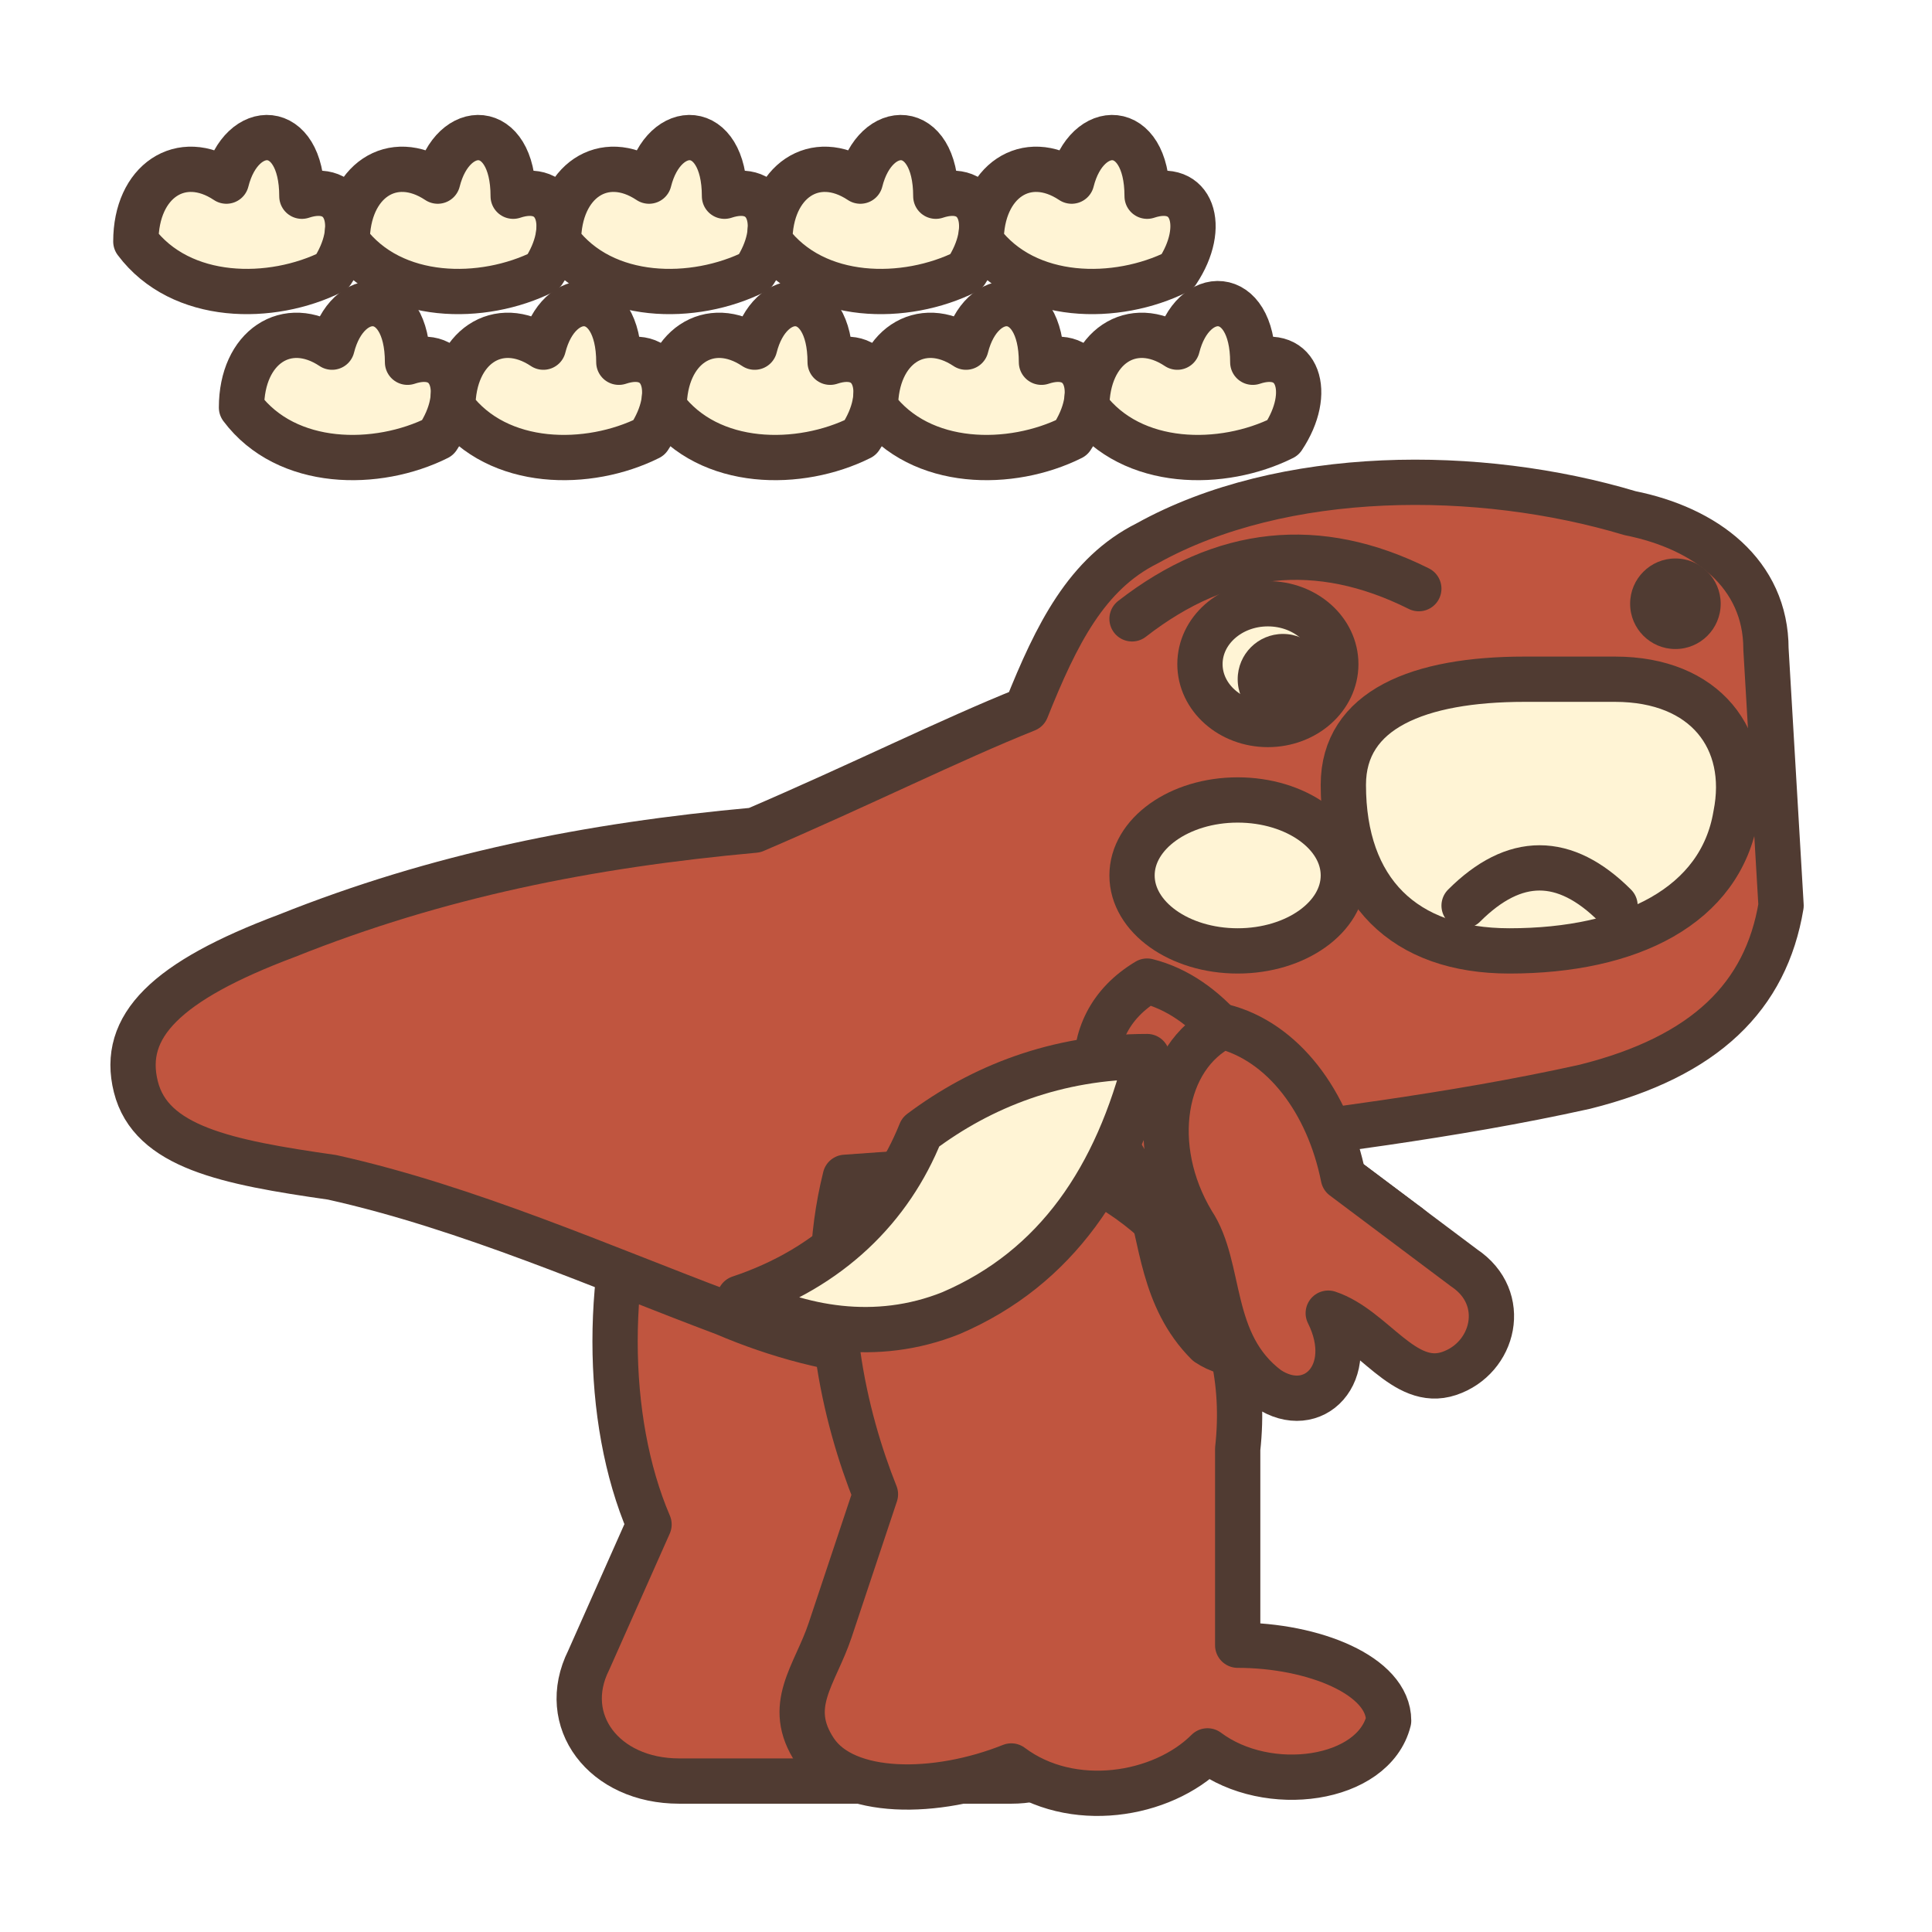
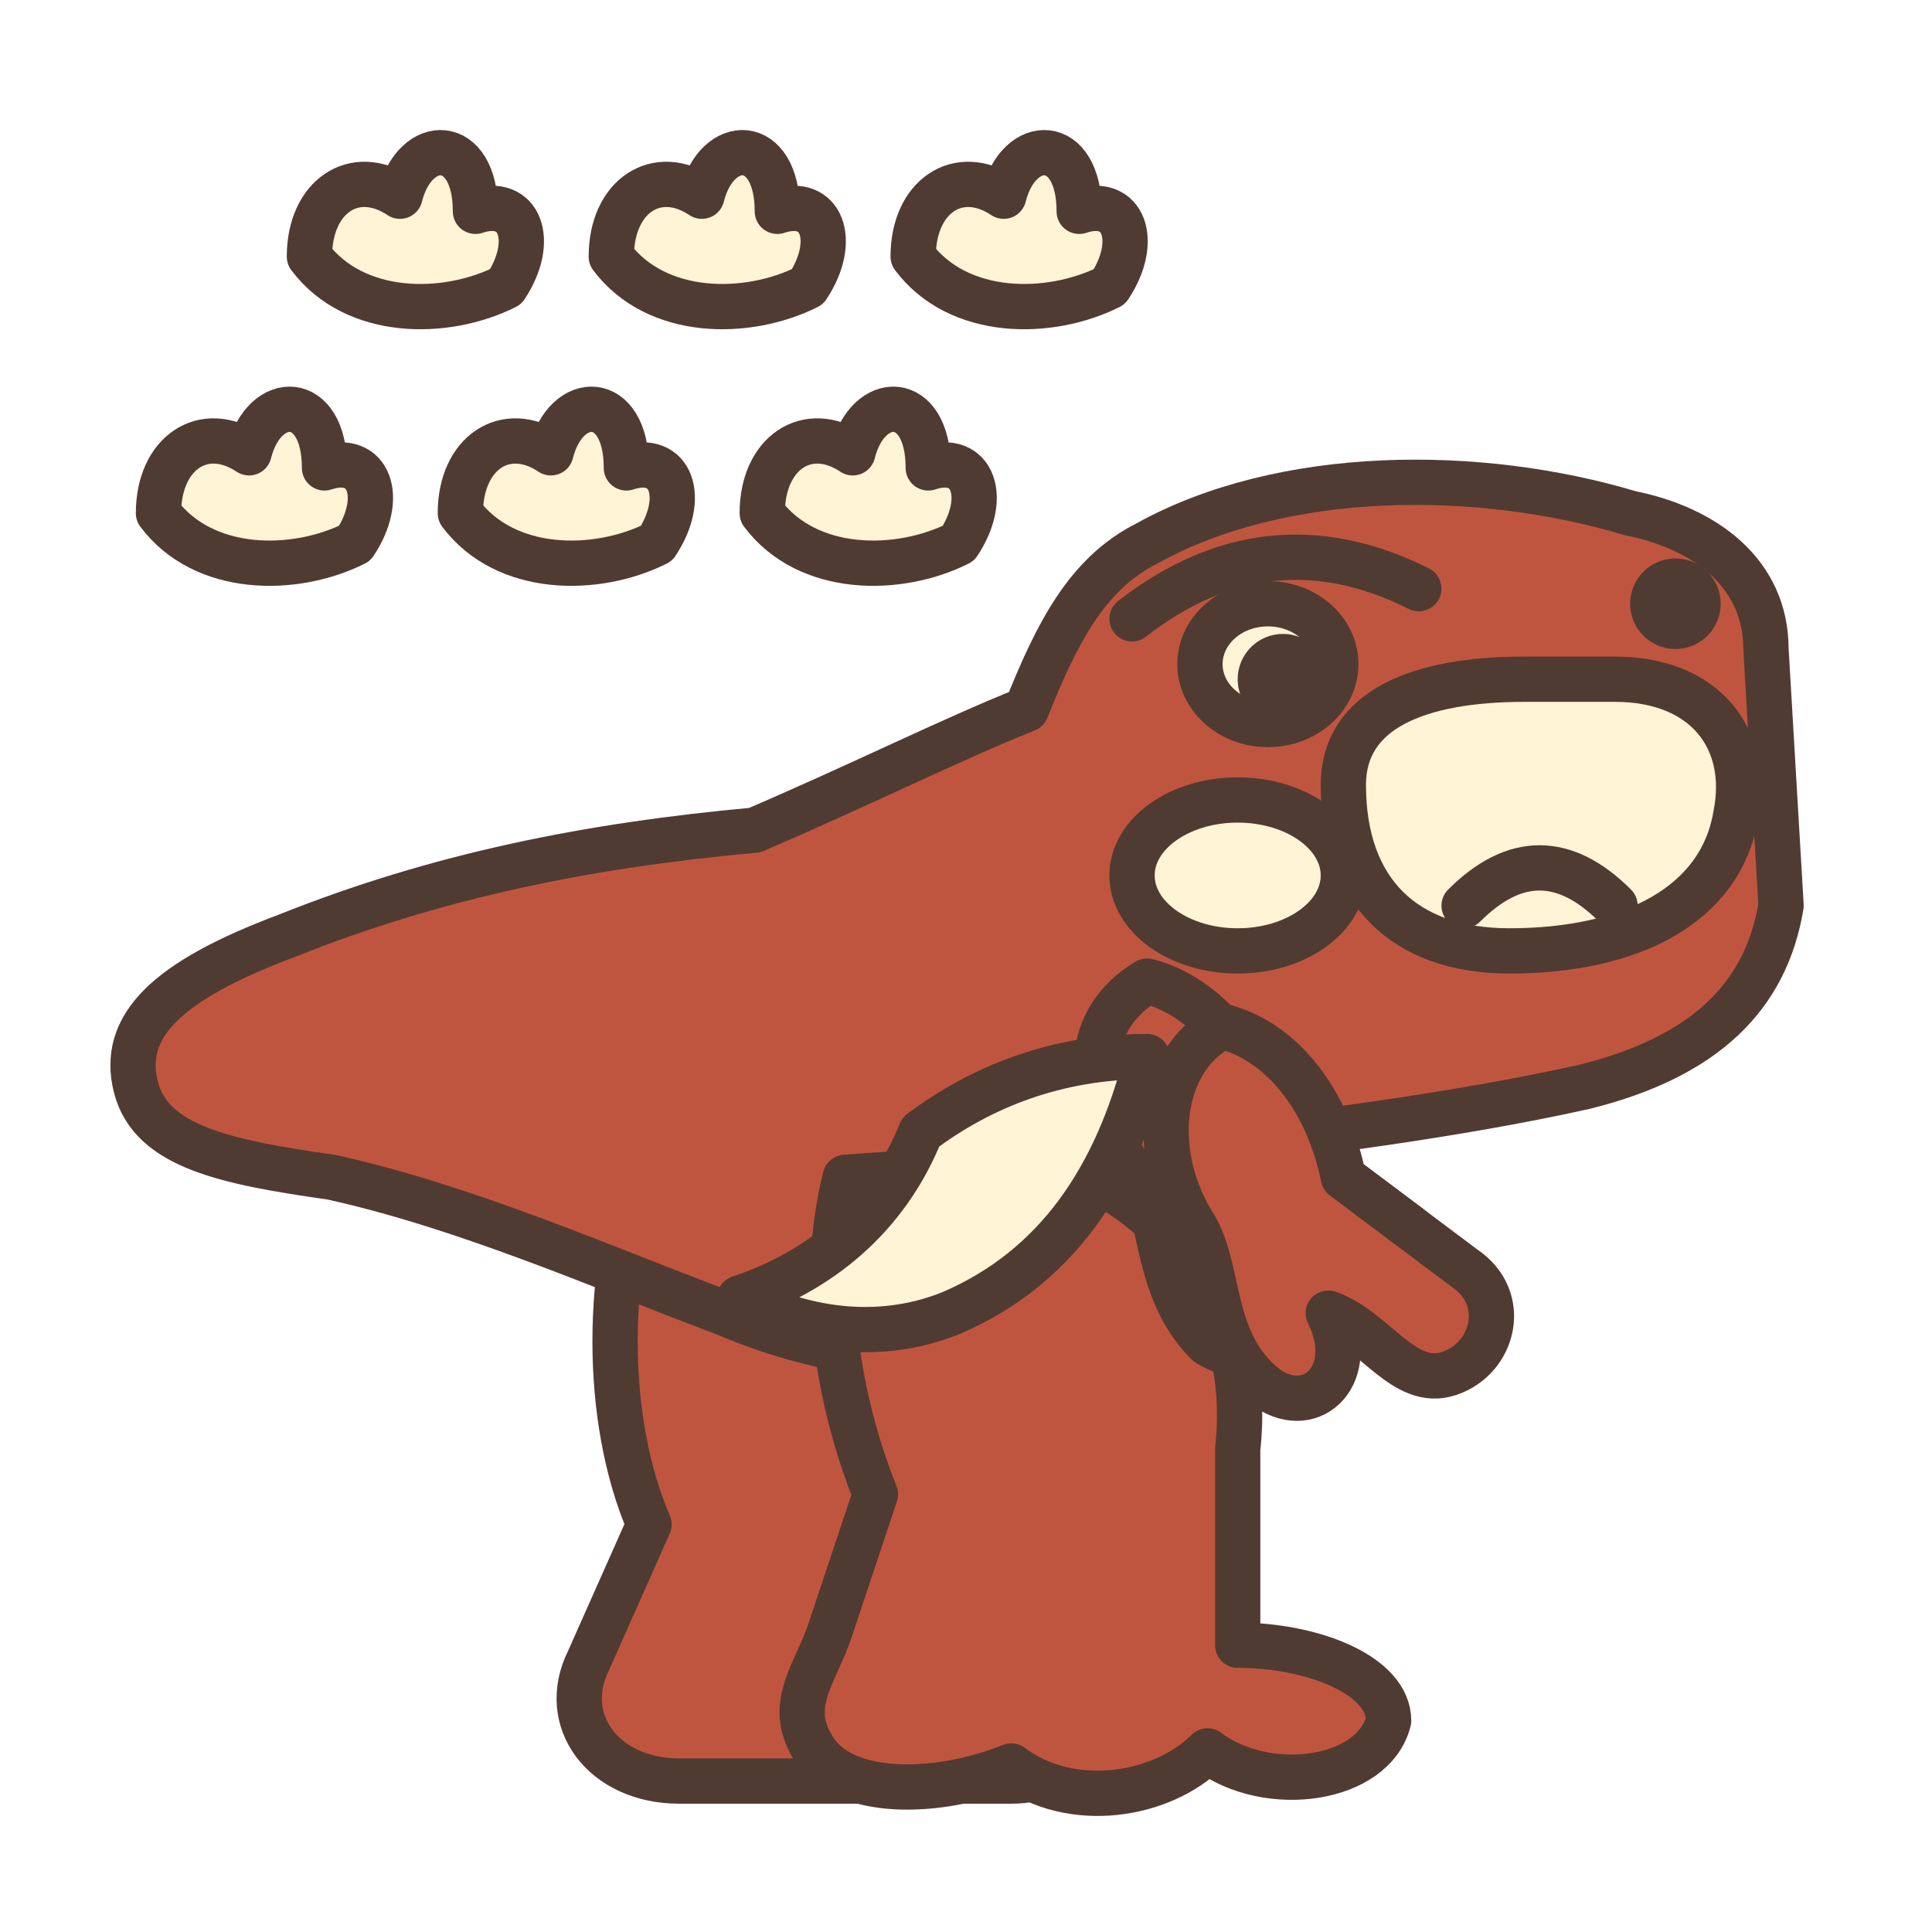
<svg xmlns="http://www.w3.org/2000/svg" viewBox="0 0 128 128" stroke="#503B32" stroke-width="3" stroke-linecap="round" stroke-linejoin="round">
-   <path fill="#FFF4D5" d="M9 16 C9 12 12 10 15 12 C16 8 20 8 20 13 C23 12 24 15 22 18 C18 20 12 20 9 16 Z" />
-   <path fill="#FFF4D5" d="M23 16 C23 12 26 10 29 12 C30 8 34 8 34 13 C37 12 38 15 36 18 C32 20 26 20 23 16 Z" />
-   <path fill="#FFF4D5" d="M37 16 C37 12 40 10 43 12 C44 8 48 8 48 13 C51 12 52 15 50 18 C46 20 40 20 37 16 Z" />
-   <path fill="#FFF4D5" d="M51 16 C51 12 54 10 57 12 C58 8 62 8 62 13 C65 12 66 15 64 18 C60 20 54 20 51 16 Z" />
-   <path fill="#FFF4D5" d="M65 16 C65 12 68 10 71 12 C72 8 76 8 76 13 C79 12 80 15 78 18 C74 20 68 20 65 16 Z" />
-   <path fill="#FFF4D5" d="M16 27 C16 23 19 21 22 23 C23 19 27 19 27 24 C30 23 31 26 29 29 C25 31 19 31 16 27 Z" />
-   <path fill="#FFF4D5" d="M30 27 C30 23 33 21 36 23 C37 19 41 19 41 24 C44 23 45 26 43 29 C39 31 33 31 30 27 Z" />
-   <path fill="#FFF4D5" d="M44 27 C44 23 47 21 50 23 C51 19 55 19 55 24 C58 23 59 26 57 29 C53 31 47 31 44 27 Z" />
-   <path fill="#FFF4D5" d="M58 27 C58 23 61 21 64 23 C65 19 69 19 69 24 C72 23 73 26 71 29 C67 31 61 31 58 27 Z" />
-   <path fill="#FFF4D5" d="M72 27 C72 23 75 21 78 23 C79 19 83 19 83 24 C86 23 87 26 85 29 C81 31 75 31 72 27 Z" />
+   <path fill="#FFF4D5" d="M20.5 17 C20.5 13 23.5 11 26.5 13 C27.5 9 31.5 9 31.5 14 C34.5 13 35.5 16 33.5 19 C29.5 21 23.5 21 20.5 17 Z" />
+   <path fill="#FFF4D5" d="M40.5 17 C40.5 13 43.5 11 46.5 13 C47.5 9 51.5 9 51.5 14 C54.5 13 55.5 16 53.5 19 C49.5 21 43.5 21 40.5 17 Z" />
+   <path fill="#FFF4D5" d="M60.5 17 C60.5 13 63.5 11 66.5 13 C67.5 9 71.5 9 71.5 14 C74.5 13 75.5 16 73.5 19 C69.5 21 63.5 21 60.5 17 Z" />
+   <path fill="#FFF4D5" d="M10.5 34 C10.5 30 13.5 28 16.5 30 C17.5 26 21.5 26 21.5 31 C24.5 30 25.5 33 23.5 36 C19.5 38 13.5 38 10.5 34 Z" />
+   <path fill="#FFF4D5" d="M30.5 34 C30.5 30 33.5 28 36.5 30 C37.5 26 41.5 26 41.5 31 C44.5 30 45.5 33 43.5 36 C39.5 38 33.5 38 30.5 34 Z" />
+   <path fill="#FFF4D5" d="M50.5 34 C50.5 30 53.5 28 56.5 30 C57.5 26 61.5 26 61.5 31 C64.5 30 65.5 33 63.5 36 C59.5 38 53.5 38 50.5 34 Z" />
  <path fill="#C0553F" d="M43 76 C40 84 40 94 43 101 L39 110 C37 114 40 118 45 118 L67 118 C71 118 73 115 70 112 C68 110 65 109 62 109 L64 94 C67 85 64 78 57 74 Z" />
  <path fill="#C0553F" d="M117 43 C117 38 113 35 108 34 C98 31 85 31 76 36 C72 38 70 42 68 47 C63 49 57 52 50 55 C39 56 29 58 19 62 C11 65 8 68 9 72 C10 76 15 77 22 78 C31 80 40 84 48 87 C55 90 63 91 69 88 C75 85 78 81 80 76 C87 75 96 74 105 72 C113 70 117 66 118 60 Z" />
  <path fill="#C0553F" d="M56 78 C54 86 56 94 58 99 L55 108 C54 111 52 113 54 116 C56 119 62 119 67 117 C71 120 77 119 80 116 C84 119 91 118 92 114 C92 111 87 109 82 109 L82 96 C83 87 78 80 70 77 Z" />
  <path fill="#C0553F" d="M76 65 C80 66 83 70 85 75 L93 81 C96 83 95 87 92 88 C89 89 87 85 84 84 C86 88 83 91 80 89 C77 86 77 82 76 79 C72 74 71 68 76 65 Z" />
  <path fill="#C0553F" d="M81 68 C85 69 88 73 89 78 L97 84 C100 86 99 90 96 91 C93 92 91 88 88 87 C90 91 87 94 84 92 C80 89 81 84 79 81 C76 76 77 70 81 68 Z" />
  <path fill="#FFF4D5" d="M76 70 C74 78 70 84 63 87 C58 89 53 88 49 86 C55 84 59 80 61 75 C65 72 70 70 76 70 Z" />
  <ellipse fill="#FFF4D5" cx="84" cy="44" rx="4.5" ry="4" />
  <circle fill="#503B32" stroke="none" cx="85" cy="45" r="3" />
  <path fill="none" d="M75 41 Q84 34 94 39" />
  <path fill="#FFF4D5" d="M89 52 C89 47 94 45 101 45 L107 45 C113 45 116 49 115 54 C114 60 108 63 100 63 C93 63 89 59 89 52 Z" />
  <path fill="none" d="M97 60 Q102 55 107 60" />
  <circle fill="#503B32" stroke="none" cx="111" cy="40" r="3" />
  <ellipse fill="#FFF4D5" cx="82" cy="58" rx="7" ry="5" />
</svg>
